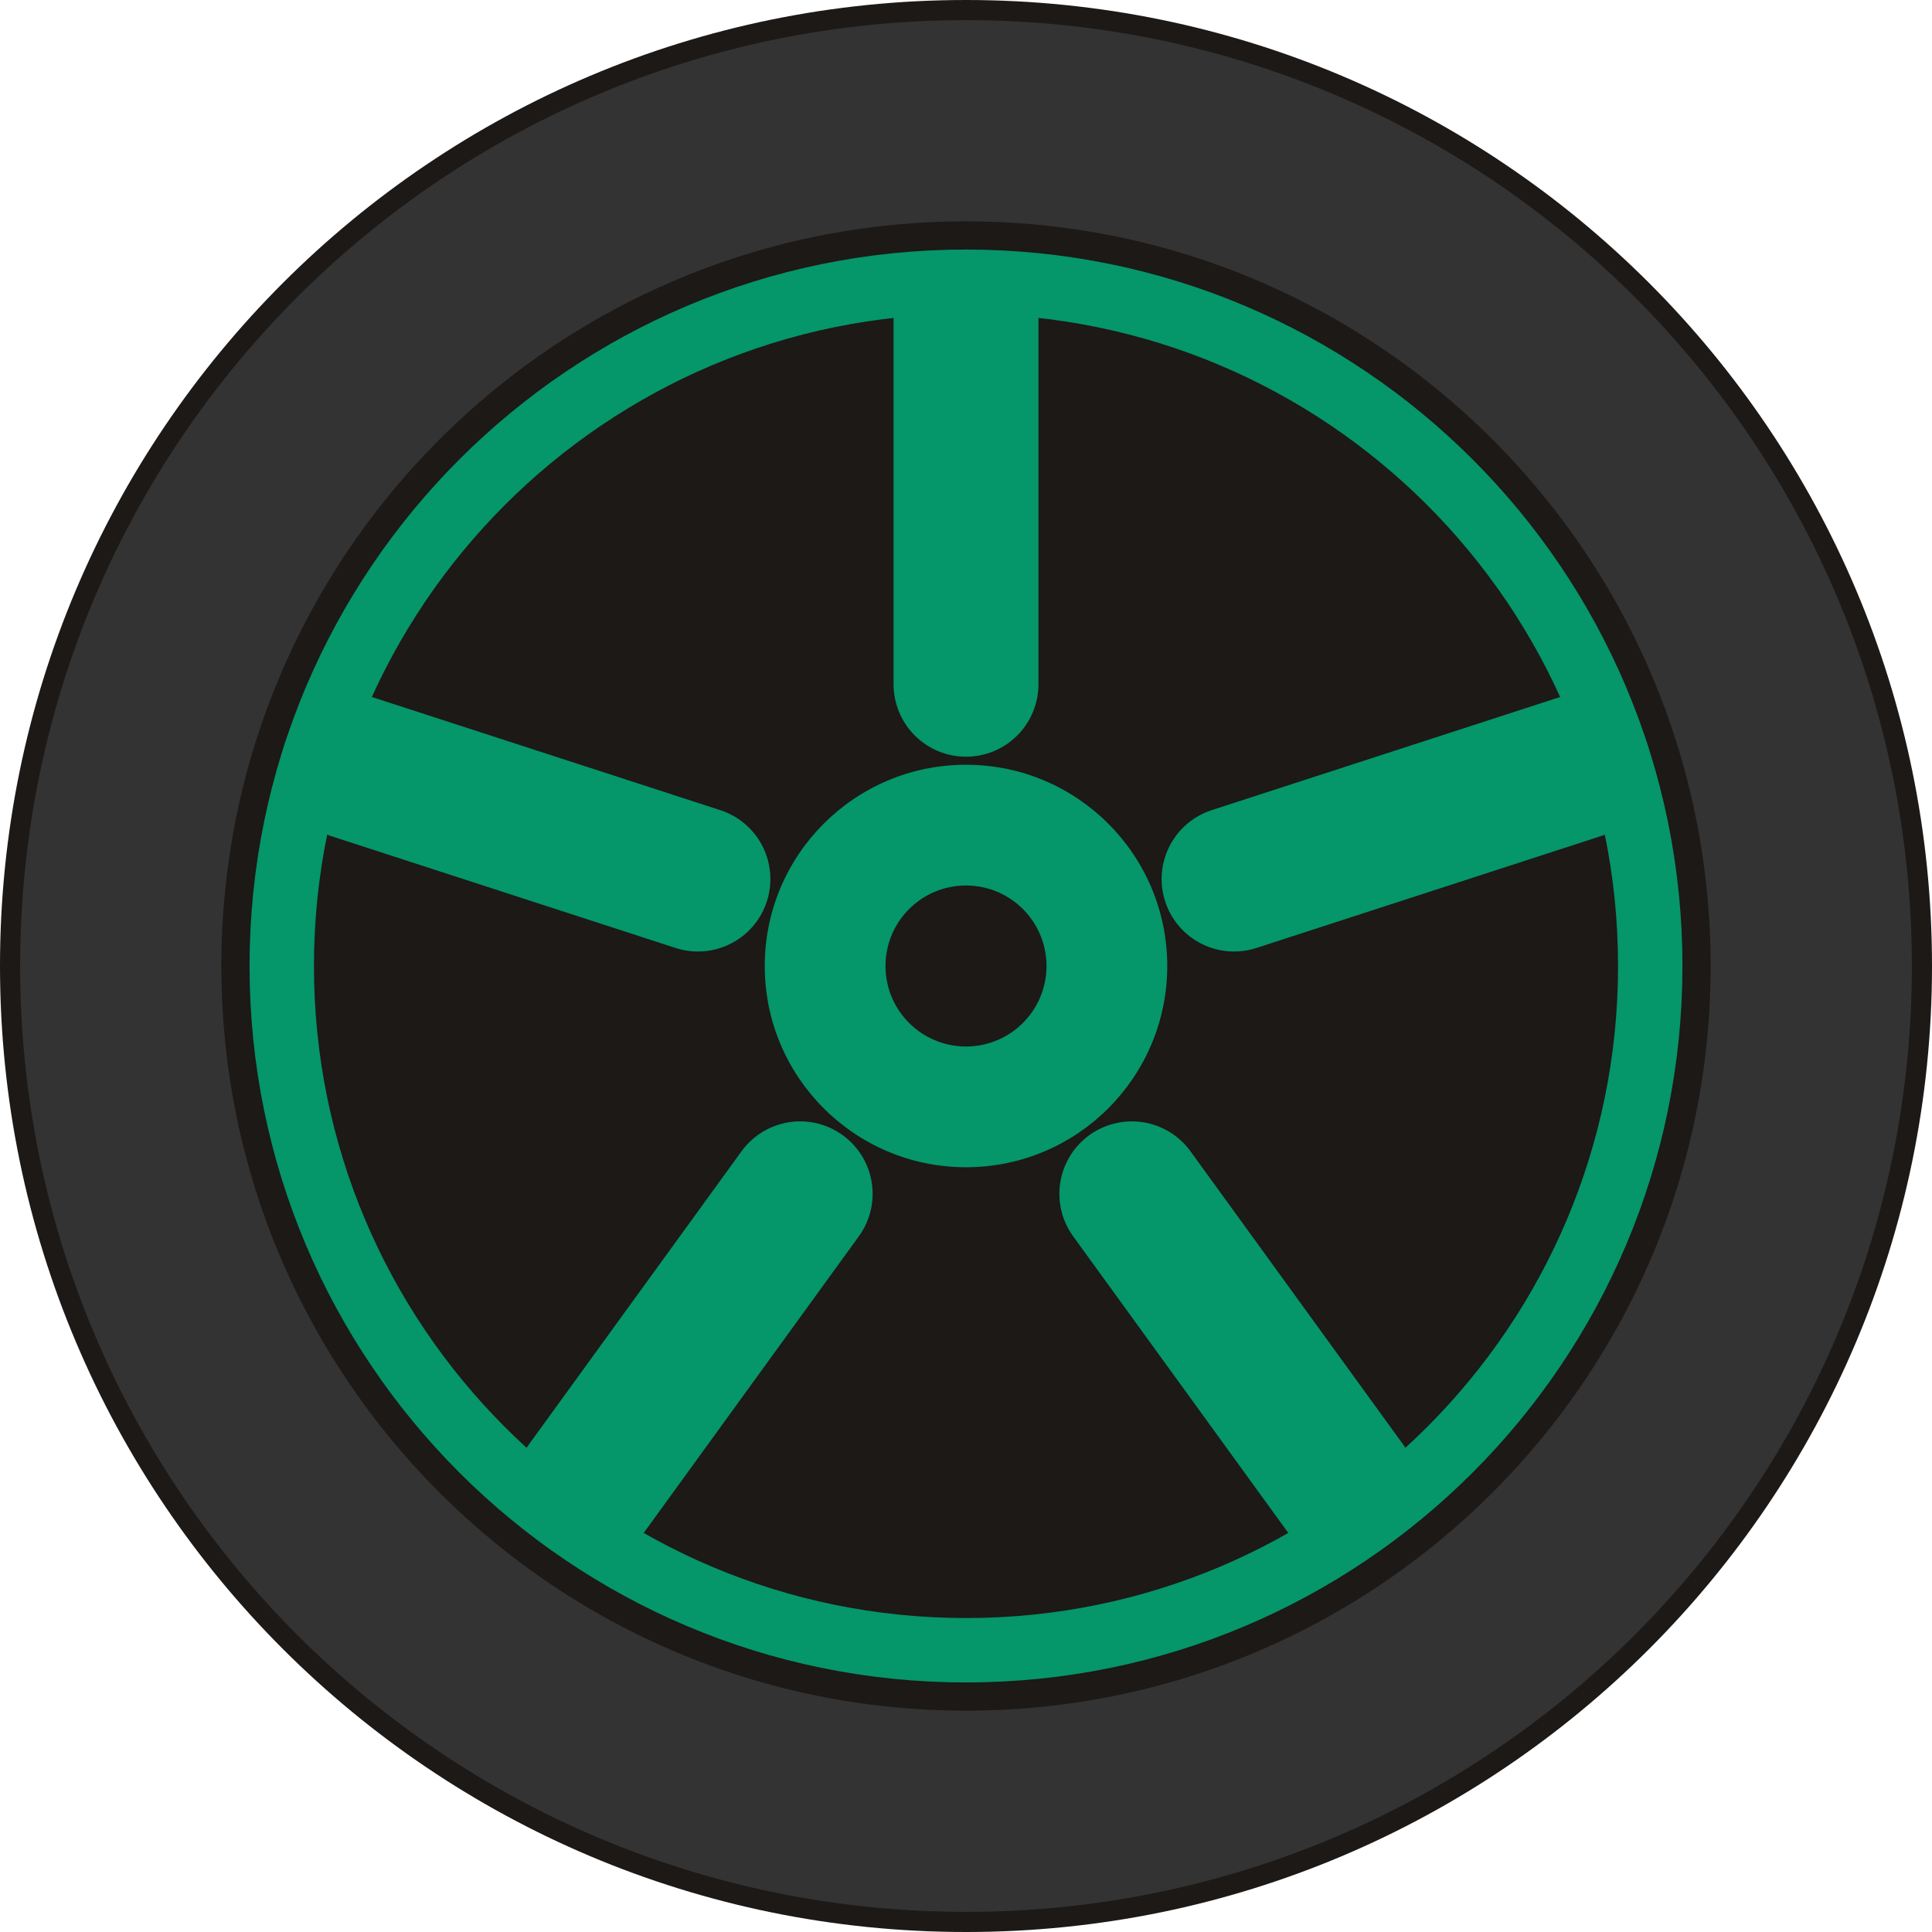
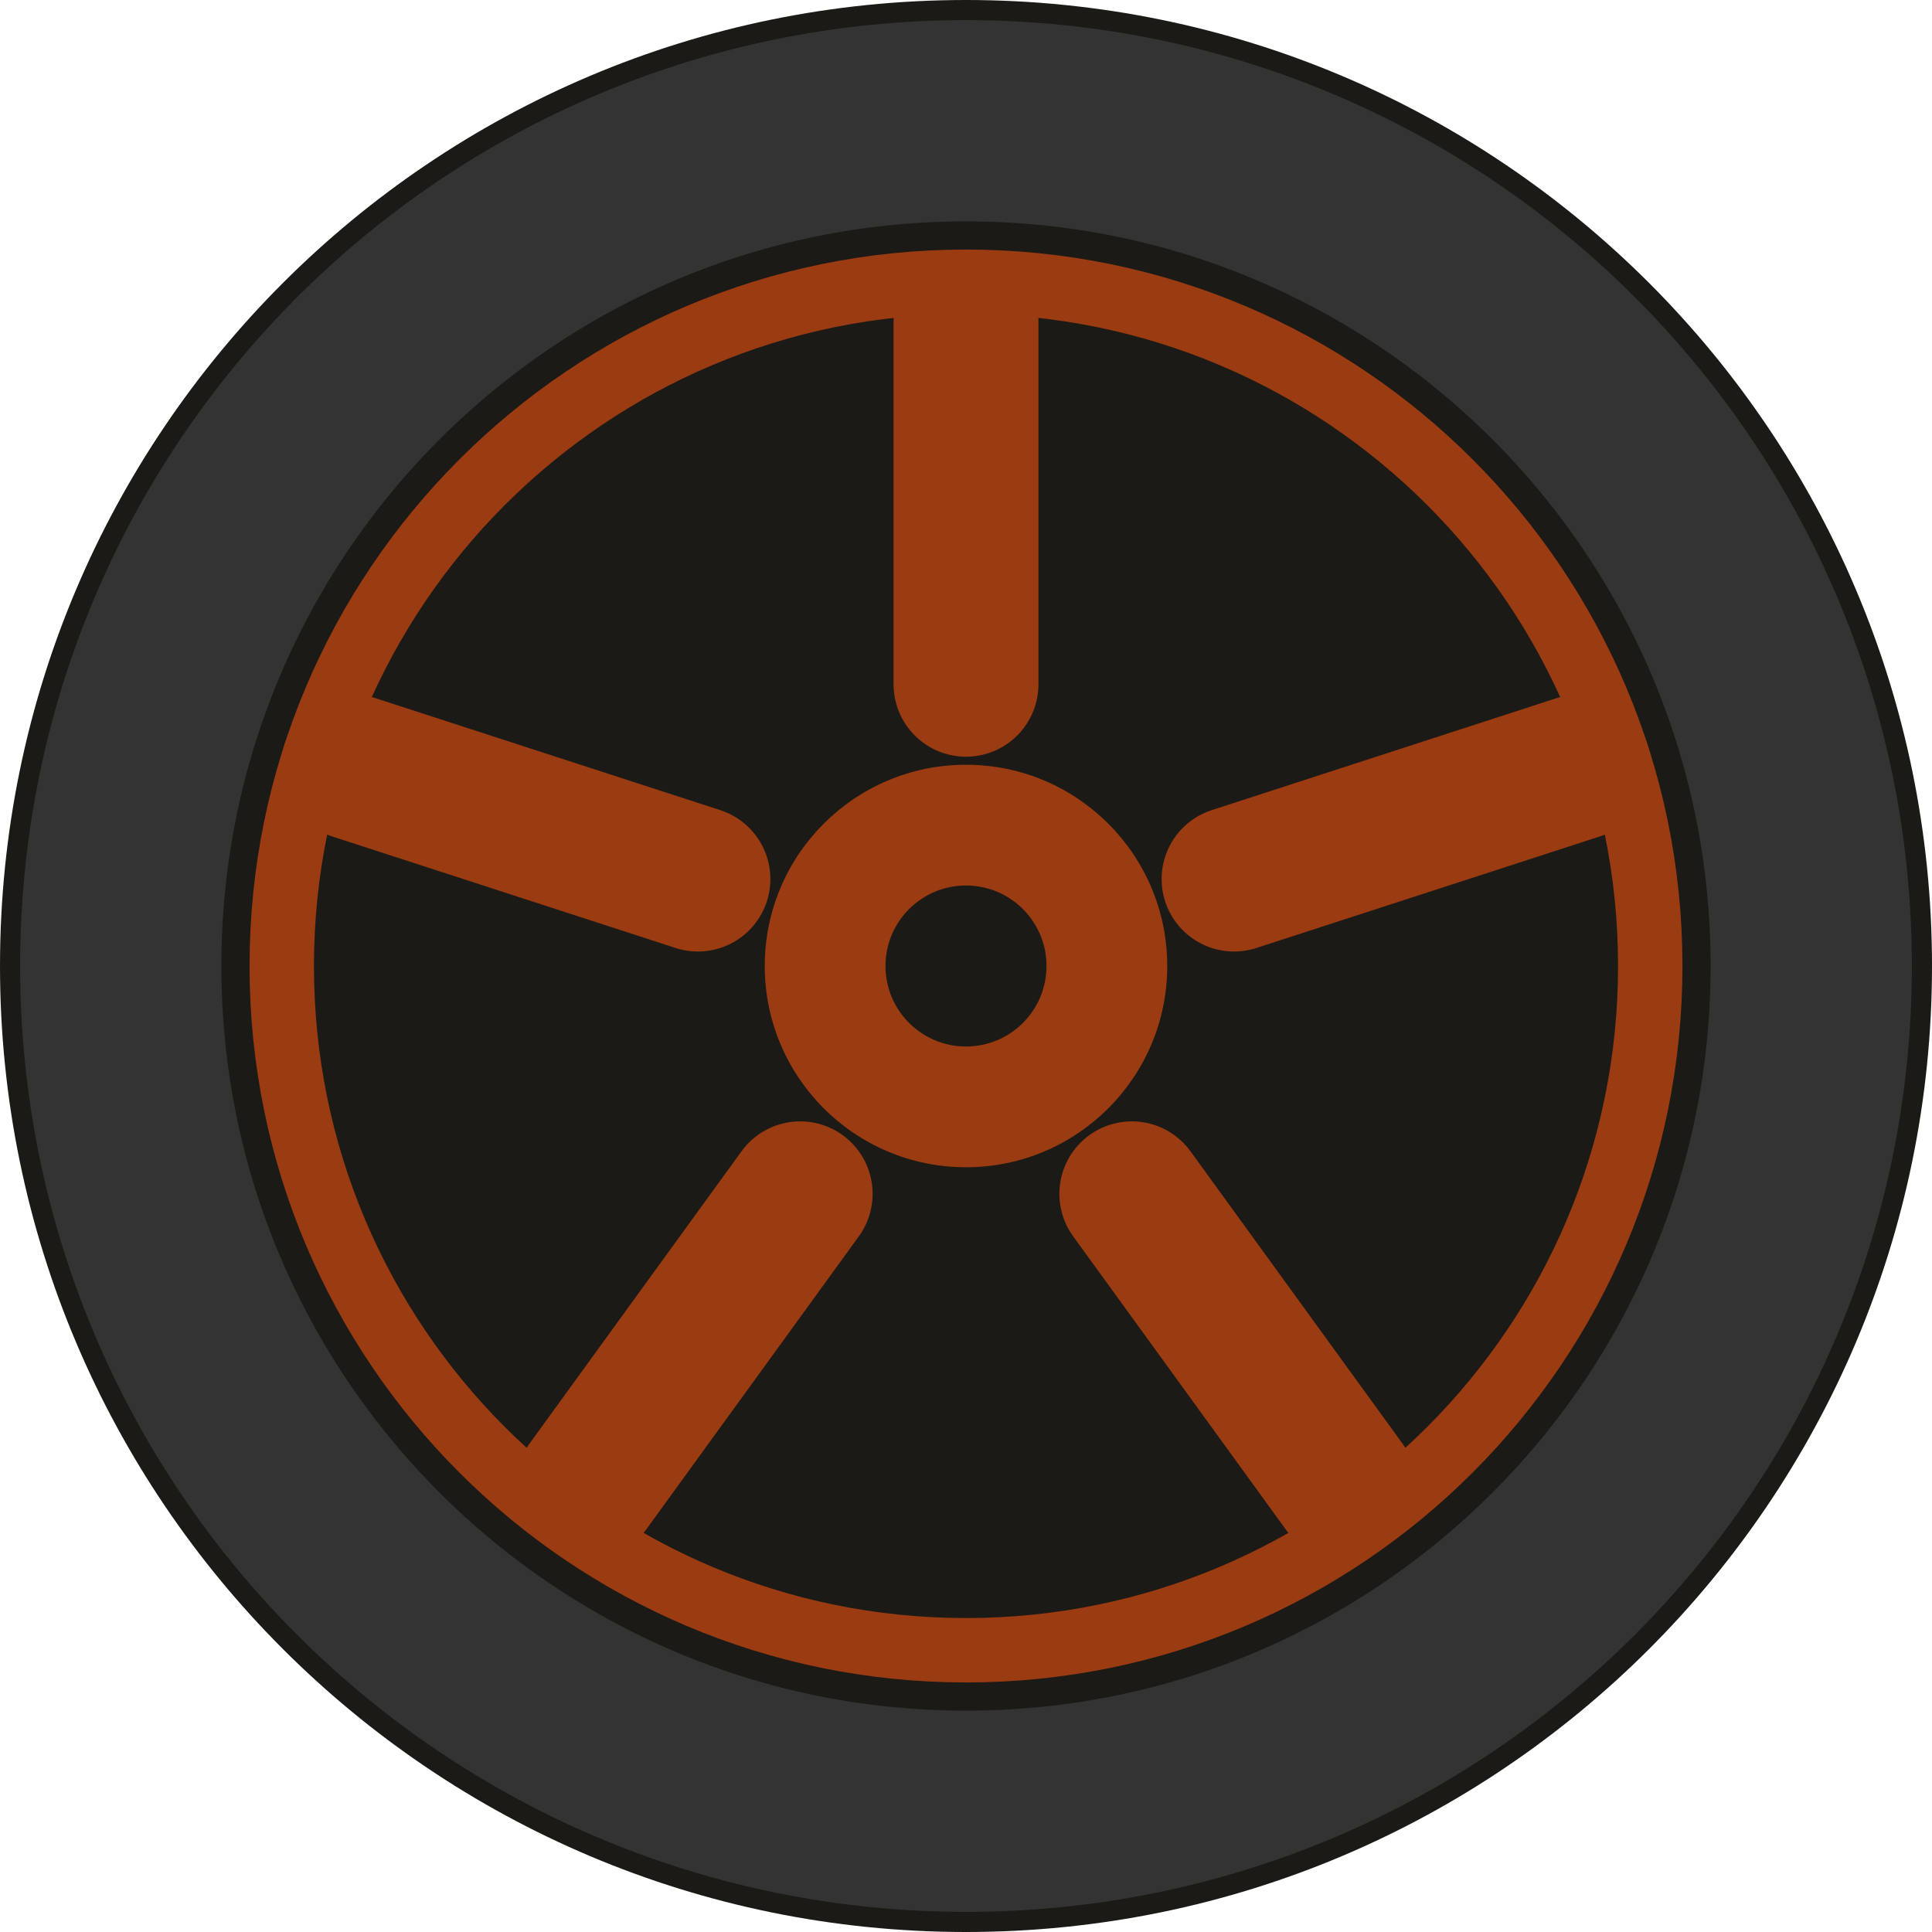
<svg xmlns="http://www.w3.org/2000/svg" viewBox="0 0 24 24" width="24" height="24">
-   <circle cx="12" cy="12" r="12" fill="#1C1917" />
+   <circle cx="12" cy="12" r="12" fill="#1C1A16" />
  <circle cx="12" cy="12" r="10.5" fill="none" stroke="#333" stroke-width="2.5" />
-   <circle cx="12" cy="12" r="8.5" fill="none" stroke="#059669" stroke-width="0.8" />
-   <line x1="12.00" y1="8.50" x2="12.00" y2="4.00" stroke="#059669" stroke-width="1.8" stroke-linecap="round" />
-   <line x1="15.33" y1="10.92" x2="19.61" y2="9.53" stroke="#059669" stroke-width="1.8" stroke-linecap="round" />
-   <line x1="14.06" y1="14.83" x2="16.70" y2="18.47" stroke="#059669" stroke-width="1.8" stroke-linecap="round" />
-   <line x1="9.94" y1="14.83" x2="7.30" y2="18.47" stroke="#059669" stroke-width="1.8" stroke-linecap="round" />
-   <line x1="8.67" y1="10.92" x2="4.39" y2="9.53" stroke="#059669" stroke-width="1.8" stroke-linecap="round" />
-   <circle cx="12" cy="12" r="2.5" fill="#059669" />
-   <circle cx="12" cy="12" r="1" fill="#1C1917" />
+   <circle cx="12" cy="12" r="8.5" fill="none" stroke="#9A3B12" stroke-width="0.8" />
+   <line x1="12.00" y1="8.50" x2="12.00" y2="4.00" stroke="#9A3B12" stroke-width="1.8" stroke-linecap="round" />
+   <line x1="15.33" y1="10.92" x2="19.61" y2="9.53" stroke="#9A3B12" stroke-width="1.8" stroke-linecap="round" />
+   <line x1="14.06" y1="14.83" x2="16.70" y2="18.47" stroke="#9A3B12" stroke-width="1.8" stroke-linecap="round" />
+   <line x1="9.94" y1="14.83" x2="7.30" y2="18.47" stroke="#9A3B12" stroke-width="1.8" stroke-linecap="round" />
+   <line x1="8.67" y1="10.92" x2="4.39" y2="9.53" stroke="#9A3B12" stroke-width="1.8" stroke-linecap="round" />
+   <circle cx="12" cy="12" r="2.5" fill="#9A3B12" />
+   <circle cx="12" cy="12" r="1" fill="#1C1A16" />
</svg>
